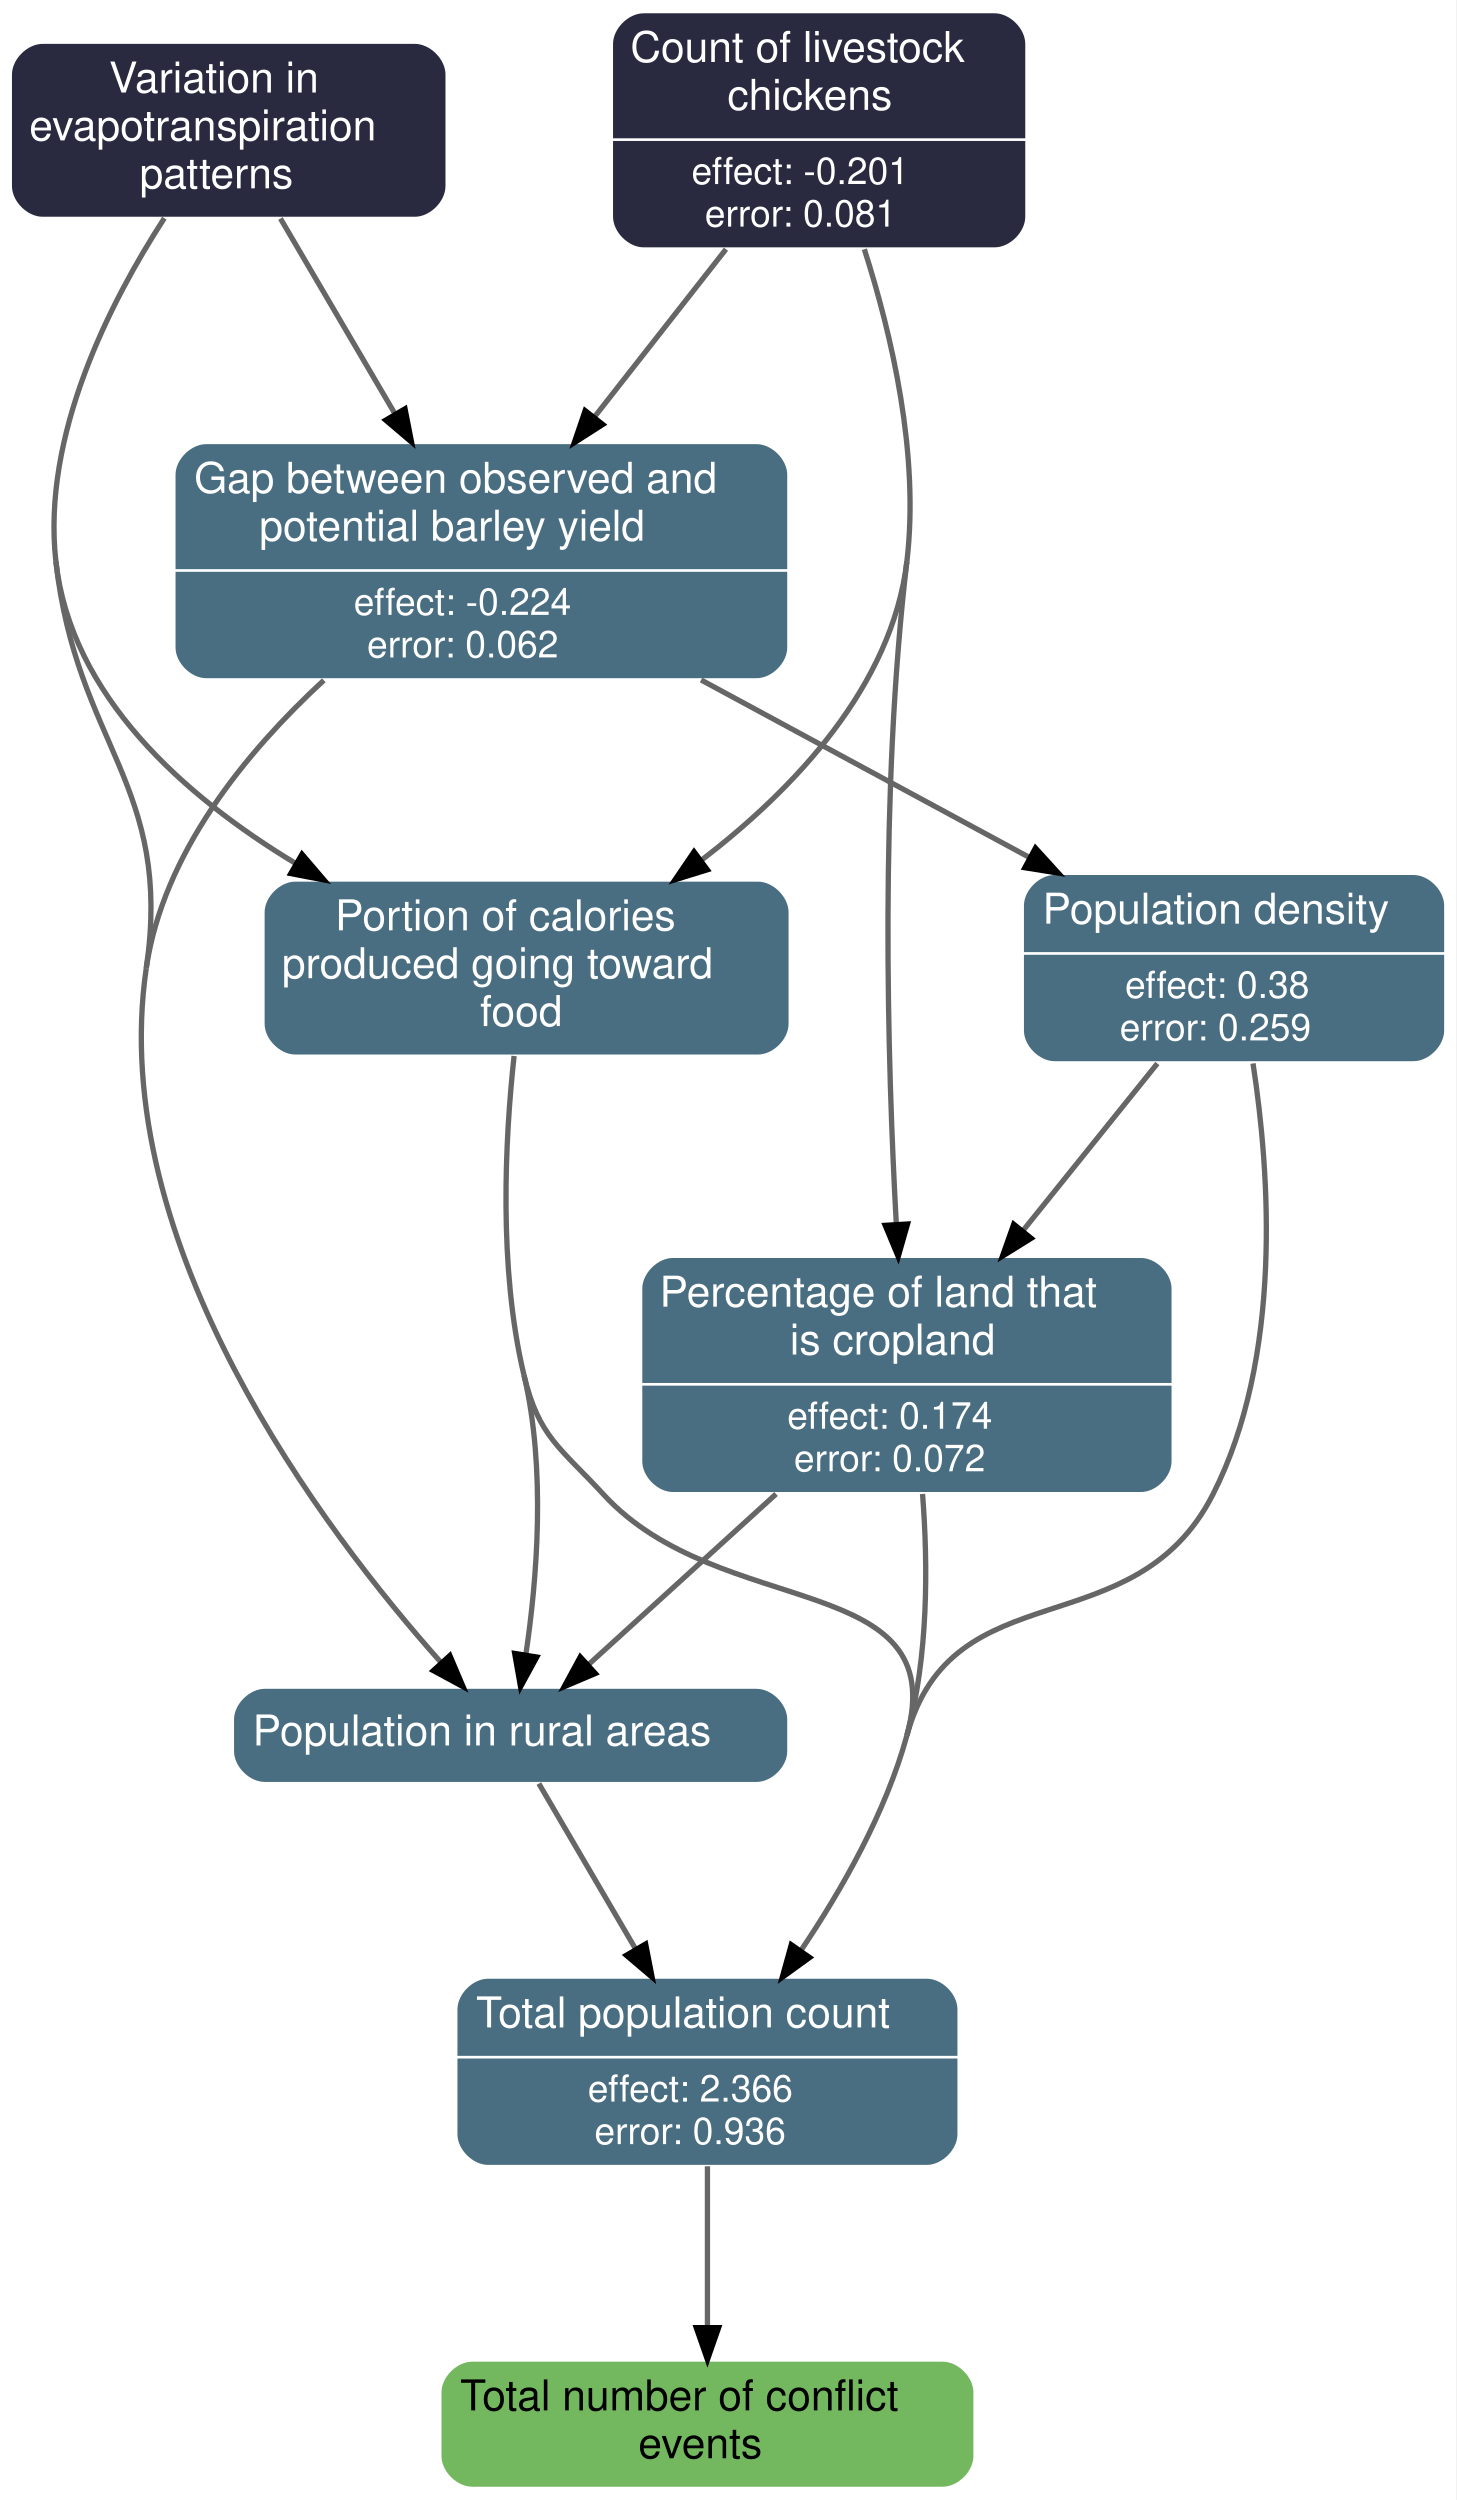
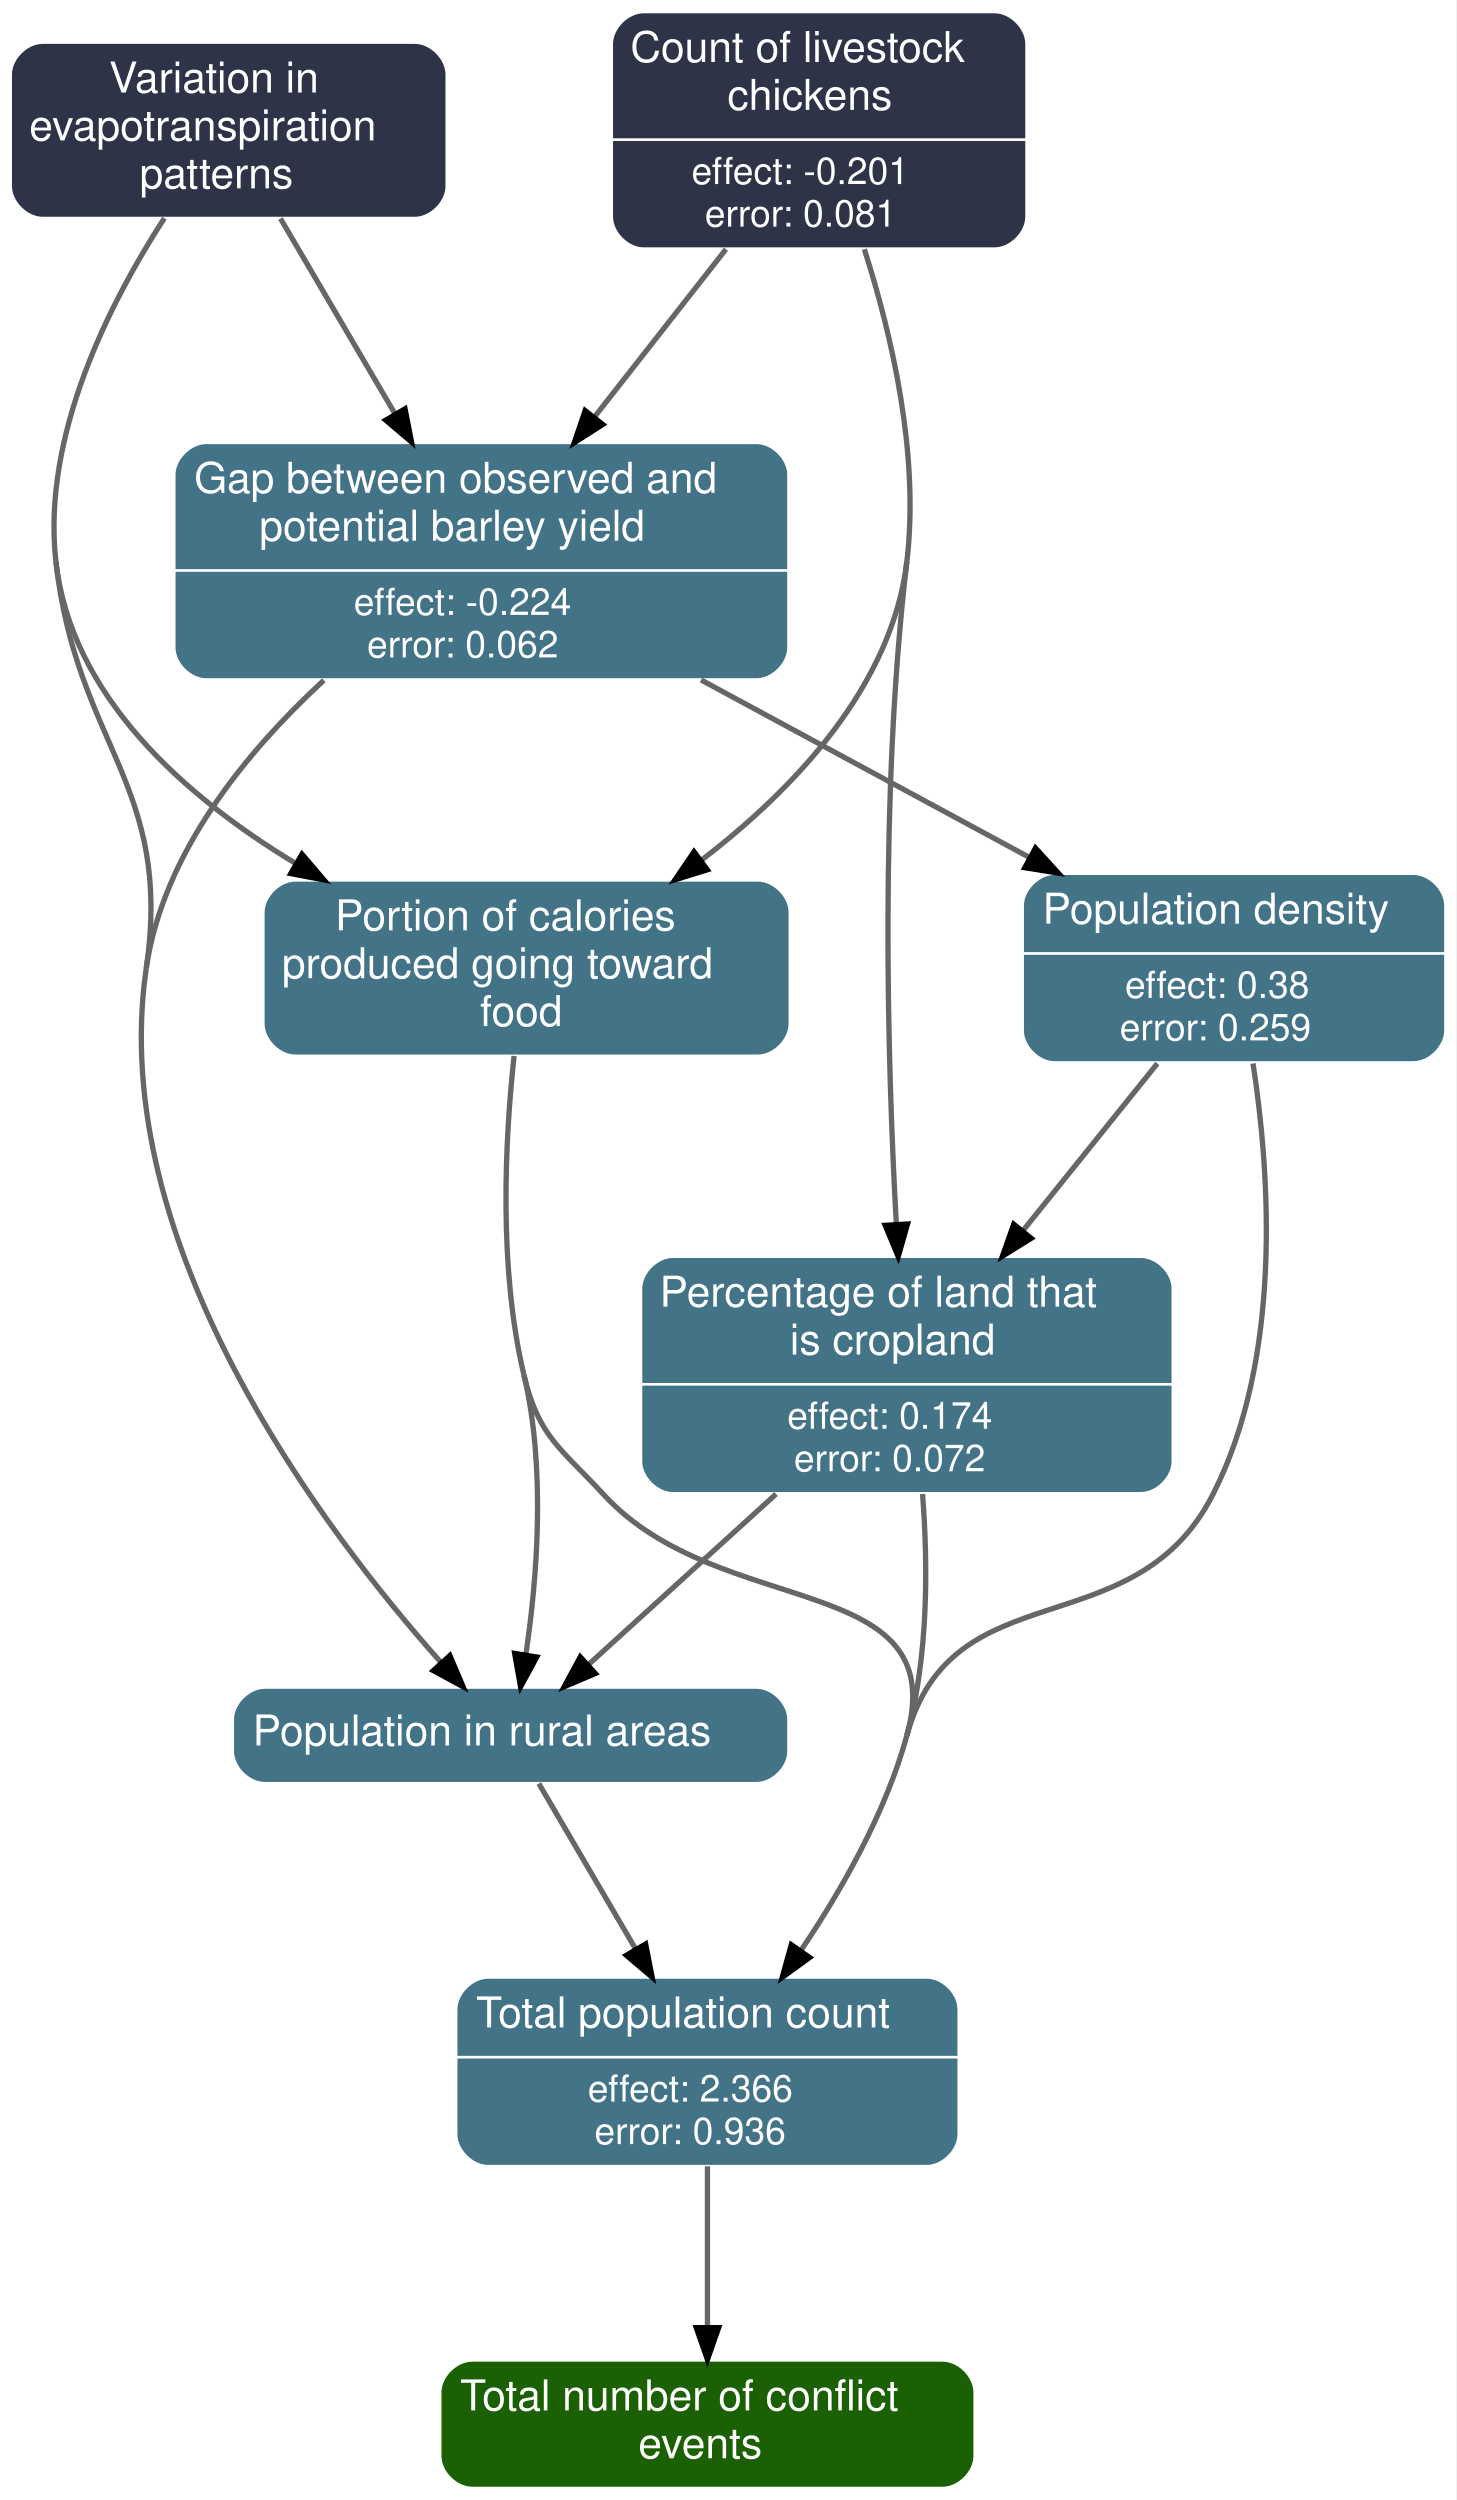
<svg xmlns="http://www.w3.org/2000/svg" width="" height="" viewBox="0.00 0.00 547.50 940.00" preserveAspectRatio="xMinYMin">
  <g id="graph0" class="graph" transform="scale(1 1) rotate(0) translate(4 936)">
    <polygon fill="#ffffff" stroke="transparent" points="-4,4 -4,-936 543.5,-936 543.5,4 -4,4" />
    <g id="node1" class="node rankA">
      <path fill="none" stroke="#000000" d="M12,-854C12,-854 152,-854 152,-854 158,-854 164,-860 164,-866 164,-866 164,-908 164,-908 164,-914 158,-920 152,-920 152,-920 12,-920 12,-920 6,-920 0,-914 0,-908 0,-908 0,-866 0,-866 0,-860 6,-854 12,-854" />
      <text text-anchor="start" x="37" y="-901.2" font-family="Helvetica, Arial, sans-serif" font-size="16.00" fill="#000000">Variation in</text>
      <text text-anchor="start" x="7" y="-883.2" font-family="Helvetica, Arial, sans-serif" font-size="16.00" fill="#000000">evapotranspiration</text>
      <text text-anchor="start" x="48.5" y="-865.2" font-family="Helvetica, Arial, sans-serif" font-size="16.00" fill="#000000">patterns</text>
    </g>
    <g id="node2" class="node rankB">
      <path fill="none" stroke="#000000" d="M73.5,-680.5C73.5,-680.5 280.5,-680.5 280.5,-680.5 286.5,-680.5 292.5,-686.5 292.5,-692.5 292.5,-692.5 292.5,-757.5 292.5,-757.5 292.5,-763.5 286.5,-769.5 280.5,-769.5 280.5,-769.5 73.5,-769.5 73.5,-769.5 67.5,-769.5 61.5,-763.5 61.5,-757.5 61.5,-757.5 61.5,-692.5 61.5,-692.5 61.5,-686.5 67.5,-680.5 73.5,-680.5" />
      <text text-anchor="start" x="69" y="-750.7" font-family="Helvetica, Arial, sans-serif" font-size="16.00" fill="#000000">Gap between observed and</text>
      <text text-anchor="start" x="93.5" y="-732.7" font-family="Helvetica, Arial, sans-serif" font-size="16.00" fill="#000000">potential barley yield</text>
      <polyline fill="none" stroke="#000000" points="61.5,-721.5 292.5,-721.5 " />
      <text text-anchor="start" x="129" y="-704.8" font-family="Helvetica, Arial, sans-serif" font-size="14.00" fill="#000000">effect: -0.224</text>
      <text text-anchor="start" x="134" y="-688.8" font-family="Helvetica, Arial, sans-serif" font-size="14.00" fill="#000000">error: 0.062</text>
    </g>
    <g id="edge1" class="edge">
      <path fill="none" stroke="#000000" stroke-width="2" d="M101.454,-853.826C113.843,-832.699 130.198,-804.81 144.521,-780.385" />
      <polygon fill="#000000" stroke="#000000" stroke-width="2" points="148.28,-782.278 150.727,-769.802 141.034,-778.029 148.28,-782.278" />
    </g>
    <g id="node3" class="node rankB">
      <path fill="none" stroke="#000000" d="M95.5,-265.5C95.5,-265.5 280.5,-265.5 280.5,-265.5 286.5,-265.5 292.5,-271.5 292.5,-277.5 292.5,-277.5 292.5,-289.5 292.5,-289.5 292.5,-295.5 286.5,-301.5 280.5,-301.5 280.5,-301.5 95.5,-301.5 95.5,-301.5 89.5,-301.5 83.5,-295.5 83.5,-289.5 83.5,-289.5 83.5,-277.5 83.5,-277.5 83.5,-271.5 89.5,-265.5 95.5,-265.5" />
      <text text-anchor="start" x="91" y="-279.7" font-family="Helvetica, Arial, sans-serif" font-size="16.00" fill="#000000">Population in rural areas</text>
    </g>
    <g id="edge2" class="edge">
      <path fill="none" stroke="#000000" stroke-width="2" d="M57.793,-853.967C37.206,-822.183 11.744,-772.134 17,-725" />
      <path fill="none" stroke="#000000" stroke-width="2" d="M17,-725C24.72,-655.77 61.136,-640.917 51,-572" />
      <path fill="none" stroke="#000000" stroke-width="2" d="M51,-572C35.721,-468.114 118.017,-360.053 161.887,-310.842" />
      <polygon fill="#000000" stroke="#000000" stroke-width="2" points="165.141,-313.506 170.109,-301.803 158.927,-307.854 165.141,-313.506" />
    </g>
    <g id="node4" class="node rankB">
      <path fill="none" stroke="#000000" d="M107,-539C107,-539 281,-539 281,-539 287,-539 293,-545 293,-551 293,-551 293,-593 293,-593 293,-599 287,-605 281,-605 281,-605 107,-605 107,-605 101,-605 95,-599 95,-593 95,-593 95,-551 95,-551 95,-545 101,-539 107,-539" />
      <text text-anchor="start" x="122" y="-586.2" font-family="Helvetica, Arial, sans-serif" font-size="16.00" fill="#000000">Portion of calories</text>
      <text text-anchor="start" x="102" y="-568.2" font-family="Helvetica, Arial, sans-serif" font-size="16.00" fill="#000000">produced going toward</text>
      <text text-anchor="start" x="176.5" y="-550.2" font-family="Helvetica, Arial, sans-serif" font-size="16.00" fill="#000000">food</text>
    </g>
    <g id="edge3" class="edge">
      <path fill="none" stroke="#000000" stroke-width="2" d="M17,-725C22.644,-674.389 65.213,-636.653 107.186,-611.321" />
      <polygon fill="#000000" stroke="#000000" stroke-width="2" points="109.552,-614.805 117.822,-605.148 105.335,-607.54 109.552,-614.805" />
    </g>
    <g id="edge7" class="edge">
      <path fill="none" stroke="#000000" stroke-width="2" d="M117.755,-680.216C88.174,-652.929 57.334,-615.066 51,-572" />
    </g>
    <g id="node7" class="node rankB">
      <path fill="none" stroke="#000000" d="M392.5,-536.5C392.5,-536.5 527.5,-536.5 527.5,-536.5 533.5,-536.5 539.5,-542.5 539.5,-548.5 539.5,-548.5 539.5,-595.5 539.5,-595.5 539.5,-601.5 533.5,-607.5 527.5,-607.5 527.5,-607.5 392.5,-607.5 392.5,-607.5 386.5,-607.5 380.5,-601.5 380.5,-595.5 380.5,-595.5 380.5,-548.5 380.5,-548.5 380.5,-542.5 386.5,-536.5 392.5,-536.5" />
      <text text-anchor="start" x="388" y="-588.7" font-family="Helvetica, Arial, sans-serif" font-size="16.00" fill="#000000">Population density</text>
      <polyline fill="none" stroke="#000000" points="380.5,-577.5 539.5,-577.5 " />
      <text text-anchor="start" x="419" y="-560.8" font-family="Helvetica, Arial, sans-serif" font-size="14.00" fill="#000000">effect: 0.38</text>
      <text text-anchor="start" x="417" y="-544.8" font-family="Helvetica, Arial, sans-serif" font-size="14.00" fill="#000000">error: 0.259</text>
    </g>
    <g id="edge8" class="edge">
      <path fill="none" stroke="#000000" stroke-width="2" d="M259.616,-680.335C298.687,-659.212 345.049,-634.147 383.332,-613.449" />
      <polygon fill="#000000" stroke="#000000" stroke-width="2" points="385.344,-617.136 393.903,-607.734 381.349,-609.747 385.344,-617.136" />
    </g>
    <g id="node8" class="node rankB">
      <path fill="none" stroke="#000000" d="M179.5,-121.5C179.5,-121.5 344.5,-121.5 344.5,-121.5 350.5,-121.5 356.5,-127.5 356.5,-133.5 356.5,-133.5 356.5,-180.5 356.5,-180.5 356.5,-186.5 350.5,-192.5 344.5,-192.5 344.5,-192.5 179.5,-192.5 179.5,-192.5 173.5,-192.5 167.5,-186.5 167.5,-180.5 167.5,-180.5 167.5,-133.5 167.5,-133.5 167.5,-127.5 173.5,-121.5 179.5,-121.5" />
      <text text-anchor="start" x="175" y="-173.7" font-family="Helvetica, Arial, sans-serif" font-size="16.00" fill="#000000">Total population count</text>
      <polyline fill="none" stroke="#000000" points="167.5,-162.5 356.5,-162.5 " />
      <text text-anchor="start" x="217" y="-145.8" font-family="Helvetica, Arial, sans-serif" font-size="14.00" fill="#000000">effect: 2.366</text>
      <text text-anchor="start" x="219.5" y="-129.8" font-family="Helvetica, Arial, sans-serif" font-size="14.00" fill="#000000">error: 0.936</text>
    </g>
    <g id="edge9" class="edge">
      <path fill="none" stroke="#000000" stroke-width="2" d="M198.602,-265.376C208.072,-249.187 222.357,-224.769 234.97,-203.206" />
      <polygon fill="#000000" stroke="#000000" stroke-width="2" points="238.755,-205.054 241.189,-192.575 231.505,-200.812 238.755,-205.054" />
    </g>
    <g id="edge15" class="edge">
      <path fill="none" stroke="#000000" stroke-width="2" d="M189.301,-538.955C185.89,-507.616 183.373,-459.441 193,-419" />
      <path fill="none" stroke="#000000" stroke-width="2" d="M193,-419C201.424,-383.613 197.856,-341.576 193.704,-313.811" />
      <polygon fill="#000000" stroke="#000000" stroke-width="2" points="197.818,-312.939 191.733,-301.776 189.528,-314.297 197.818,-312.939" />
    </g>
    <g id="edge16" class="edge">
      <path fill="none" stroke="#000000" stroke-width="2" d="M193,-419C198.566,-395.616 206.723,-391.687 223,-374 266.807,-326.398 354.105,-345.889 337,-283.5" />
      <path fill="none" stroke="#000000" stroke-width="2" d="M337,-283.5C329.068,-254.567 312.616,-225.543 297.137,-202.608" />
      <polygon fill="#000000" stroke="#000000" stroke-width="2" points="300.425,-199.978 290.128,-192.521 293.526,-204.772 300.425,-199.978" />
    </g>
    <g id="node5" class="node rankA">
      <path fill="none" stroke="#000000" d="M238,-842.5C238,-842.5 370,-842.5 370,-842.5 376,-842.5 382,-848.5 382,-854.5 382,-854.5 382,-919.5 382,-919.5 382,-925.5 376,-931.5 370,-931.5 370,-931.5 238,-931.5 238,-931.5 232,-931.5 226,-925.5 226,-919.5 226,-919.5 226,-854.5 226,-854.5 226,-848.5 232,-842.5 238,-842.5" />
      <text text-anchor="start" x="233" y="-912.7" font-family="Helvetica, Arial, sans-serif" font-size="16.00" fill="#000000">Count of livestock</text>
      <text text-anchor="start" x="269.5" y="-894.7" font-family="Helvetica, Arial, sans-serif" font-size="16.00" fill="#000000">chickens</text>
      <polyline fill="none" stroke="#000000" points="226,-883.5 382,-883.5 " />
      <text text-anchor="start" x="256" y="-866.8" font-family="Helvetica, Arial, sans-serif" font-size="14.00" fill="#000000">effect: -0.201</text>
      <text text-anchor="start" x="261" y="-850.8" font-family="Helvetica, Arial, sans-serif" font-size="14.00" fill="#000000">error: 0.081</text>
    </g>
    <g id="edge4" class="edge">
      <path fill="none" stroke="#000000" stroke-width="2" d="M268.961,-842.304C253.622,-822.738 235.49,-799.609 219.398,-779.082" />
      <polygon fill="#000000" stroke="#000000" stroke-width="2" points="222.634,-776.403 211.925,-769.55 216.023,-781.585 222.634,-776.403" />
    </g>
    <g id="edge6" class="edge">
      <path fill="none" stroke="#000000" stroke-width="2" d="M320.992,-842.283C331.348,-809.932 341.752,-765.046 337,-725" />
      <path fill="none" stroke="#000000" stroke-width="2" d="M337,-725C331.42,-677.972 294.498,-639.191 259.573,-612.44" />
      <polygon fill="#000000" stroke="#000000" stroke-width="2" points="261.949,-608.973 249.803,-605.217 256.955,-615.728 261.949,-608.973" />
    </g>
    <g id="node6" class="node rankB">
      <path fill="none" stroke="#000000" d="M249,-374.5C249,-374.5 425,-374.5 425,-374.5 431,-374.5 437,-380.5 437,-386.5 437,-386.5 437,-451.5 437,-451.5 437,-457.5 431,-463.5 425,-463.5 425,-463.5 249,-463.5 249,-463.5 243,-463.5 237,-457.5 237,-451.5 237,-451.5 237,-386.5 237,-386.5 237,-380.5 243,-374.5 249,-374.5" />
      <text text-anchor="start" x="244" y="-444.7" font-family="Helvetica, Arial, sans-serif" font-size="16.00" fill="#000000">Percentage of land that</text>
      <text text-anchor="start" x="293" y="-426.7" font-family="Helvetica, Arial, sans-serif" font-size="16.00" fill="#000000">is cropland</text>
      <polyline fill="none" stroke="#000000" points="237,-415.5 437,-415.5 " />
      <text text-anchor="start" x="292" y="-398.8" font-family="Helvetica, Arial, sans-serif" font-size="14.00" fill="#000000">effect: 0.174</text>
      <text text-anchor="start" x="294.5" y="-382.8" font-family="Helvetica, Arial, sans-serif" font-size="14.00" fill="#000000">error: 0.072</text>
    </g>
    <g id="edge5" class="edge">
      <path fill="none" stroke="#000000" stroke-width="2" d="M337,-725C326.737,-638.506 329.62,-537.289 333.02,-475.685" />
      <polygon fill="#000000" stroke="#000000" stroke-width="2" points="337.222,-475.758 333.726,-463.534 328.837,-475.27 337.222,-475.758" />
    </g>
    <g id="edge10" class="edge">
      <path fill="none" stroke="#000000" stroke-width="2" d="M287.799,-374.257C264.382,-352.962 237.181,-328.226 217.097,-309.961" />
      <polygon fill="#000000" stroke="#000000" stroke-width="2" points="219.837,-306.776 208.133,-301.809 214.186,-312.99 219.837,-306.776" />
    </g>
    <g id="edge11" class="edge">
      <path fill="none" stroke="#000000" stroke-width="2" d="M342.876,-374.272C344.96,-347.474 345.086,-312.993 337,-283.5" />
    </g>
    <g id="edge13" class="edge">
      <path fill="none" stroke="#000000" stroke-width="2" d="M431.162,-536.128C416.076,-517.363 397.296,-494.002 380.486,-473.092" />
      <polygon fill="#000000" stroke="#000000" stroke-width="2" points="383.713,-470.403 372.921,-463.682 377.166,-475.666 383.713,-470.403" />
    </g>
    <g id="edge14" class="edge">
      <path fill="none" stroke="#000000" stroke-width="2" d="M467.134,-536.142C473.52,-494.658 478.29,-425.472 452,-374 422.416,-316.078 354.197,-346.225 337,-283.5" />
    </g>
    <g id="node9" class="node rankC">
      <path fill="none" stroke="#000000" d="M173.5,-.5C173.5,-.5 350.5,-.5 350.5,-.5 356.5,-.5 362.5,-6.5 362.5,-12.5 362.5,-12.5 362.5,-36.5 362.5,-36.5 362.5,-42.5 356.5,-48.5 350.5,-48.5 350.5,-48.5 173.5,-48.5 173.5,-48.5 167.5,-48.5 161.5,-42.5 161.5,-36.5 161.5,-36.5 161.5,-12.5 161.5,-12.5 161.5,-6.5 167.5,-.5 173.5,-.5" />
      <text text-anchor="start" x="169" y="-29.7" font-family="Helvetica, Arial, sans-serif" font-size="16.00" fill="#000000">Total number of conflict</text>
      <text text-anchor="start" x="236" y="-11.7" font-family="Helvetica, Arial, sans-serif" font-size="16.00" fill="#000000">events</text>
    </g>
    <g id="edge12" class="edge">
      <path fill="none" stroke="#000000" stroke-width="2" d="M262,-121.492C262,-102.718 262,-79.71 262,-60.816" />
      <polygon fill="#000000" stroke="#000000" stroke-width="2" points="266.2,-60.788 262,-48.788 257.8,-60.788 266.2,-60.788" />
    </g>
  </g>
  <style>.node path {
  stroke: #fff;
}
.node text {
  fill: #fff;
}
- .rankC.node text {
-   fill: #000;
- }
.node polyline {
  stroke: #fff;
}
.rankA path {
-   fill: #292a40;
+   fill: #2e3348;
}
.rankB path {
-   fill: #4a6e81;
+   fill: #437387;
}
.rankC path {
-   fill: #73b85f;
+   fill: #1b6002;
}
.edge path {
  stroke: #666;
};
</style>
</svg>
